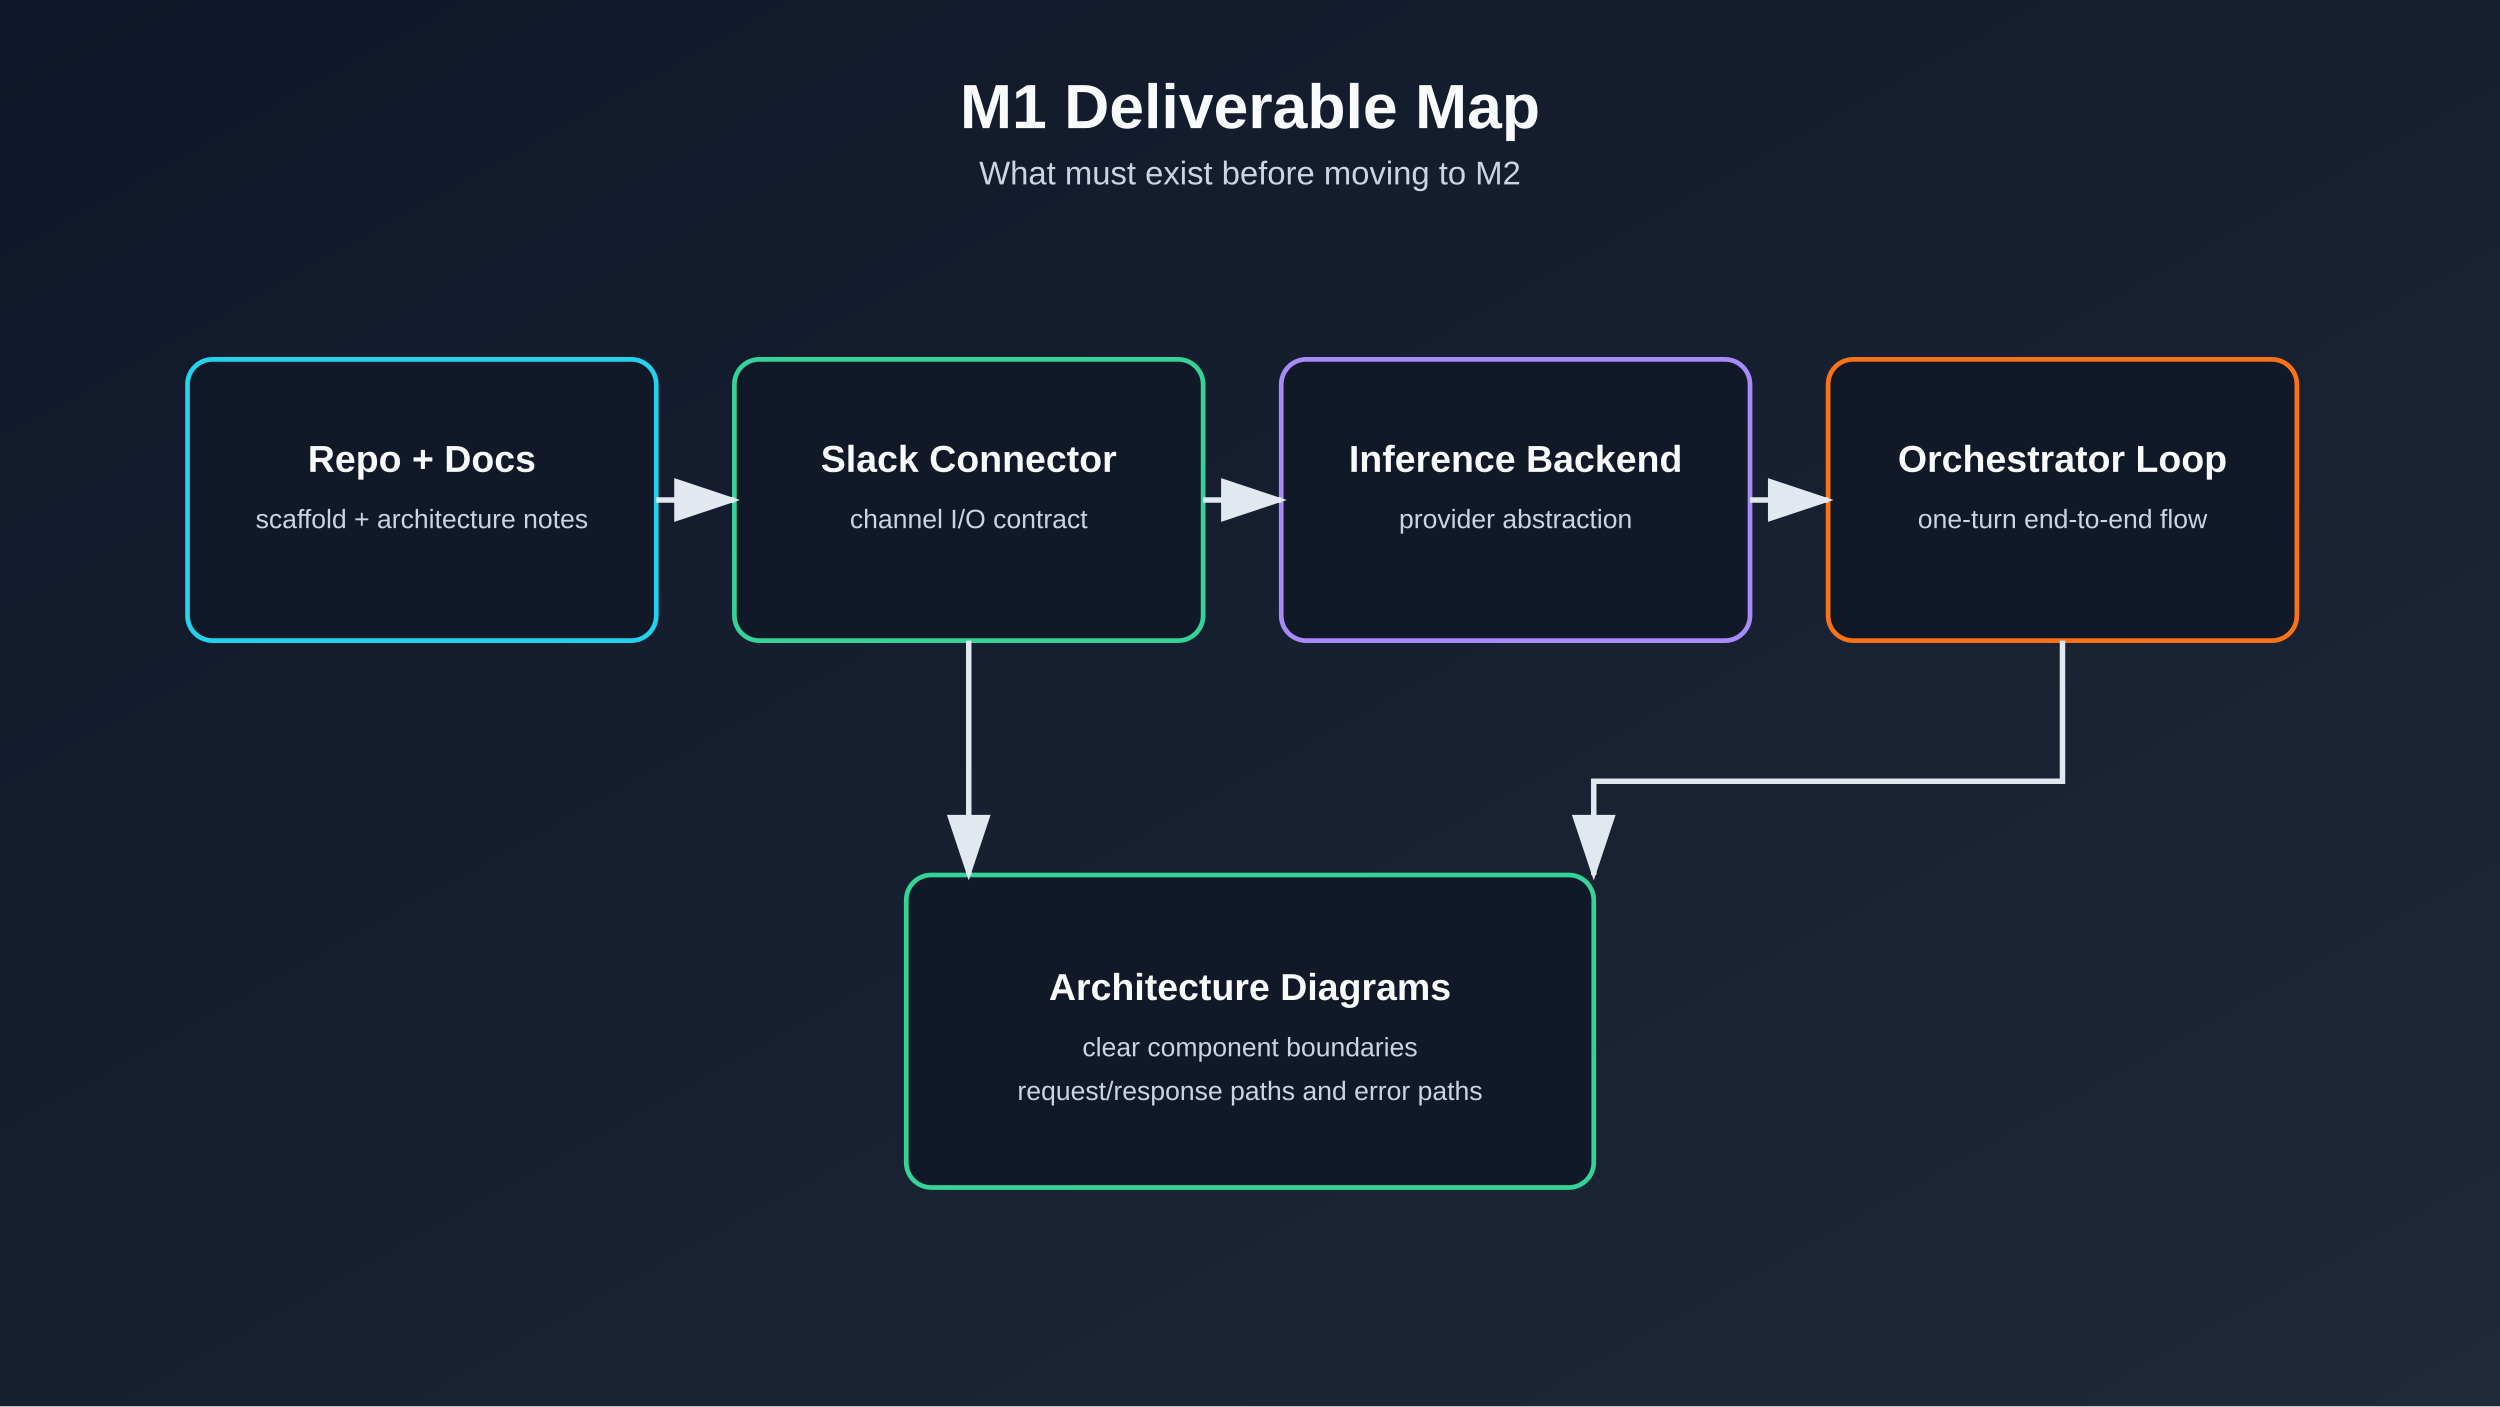
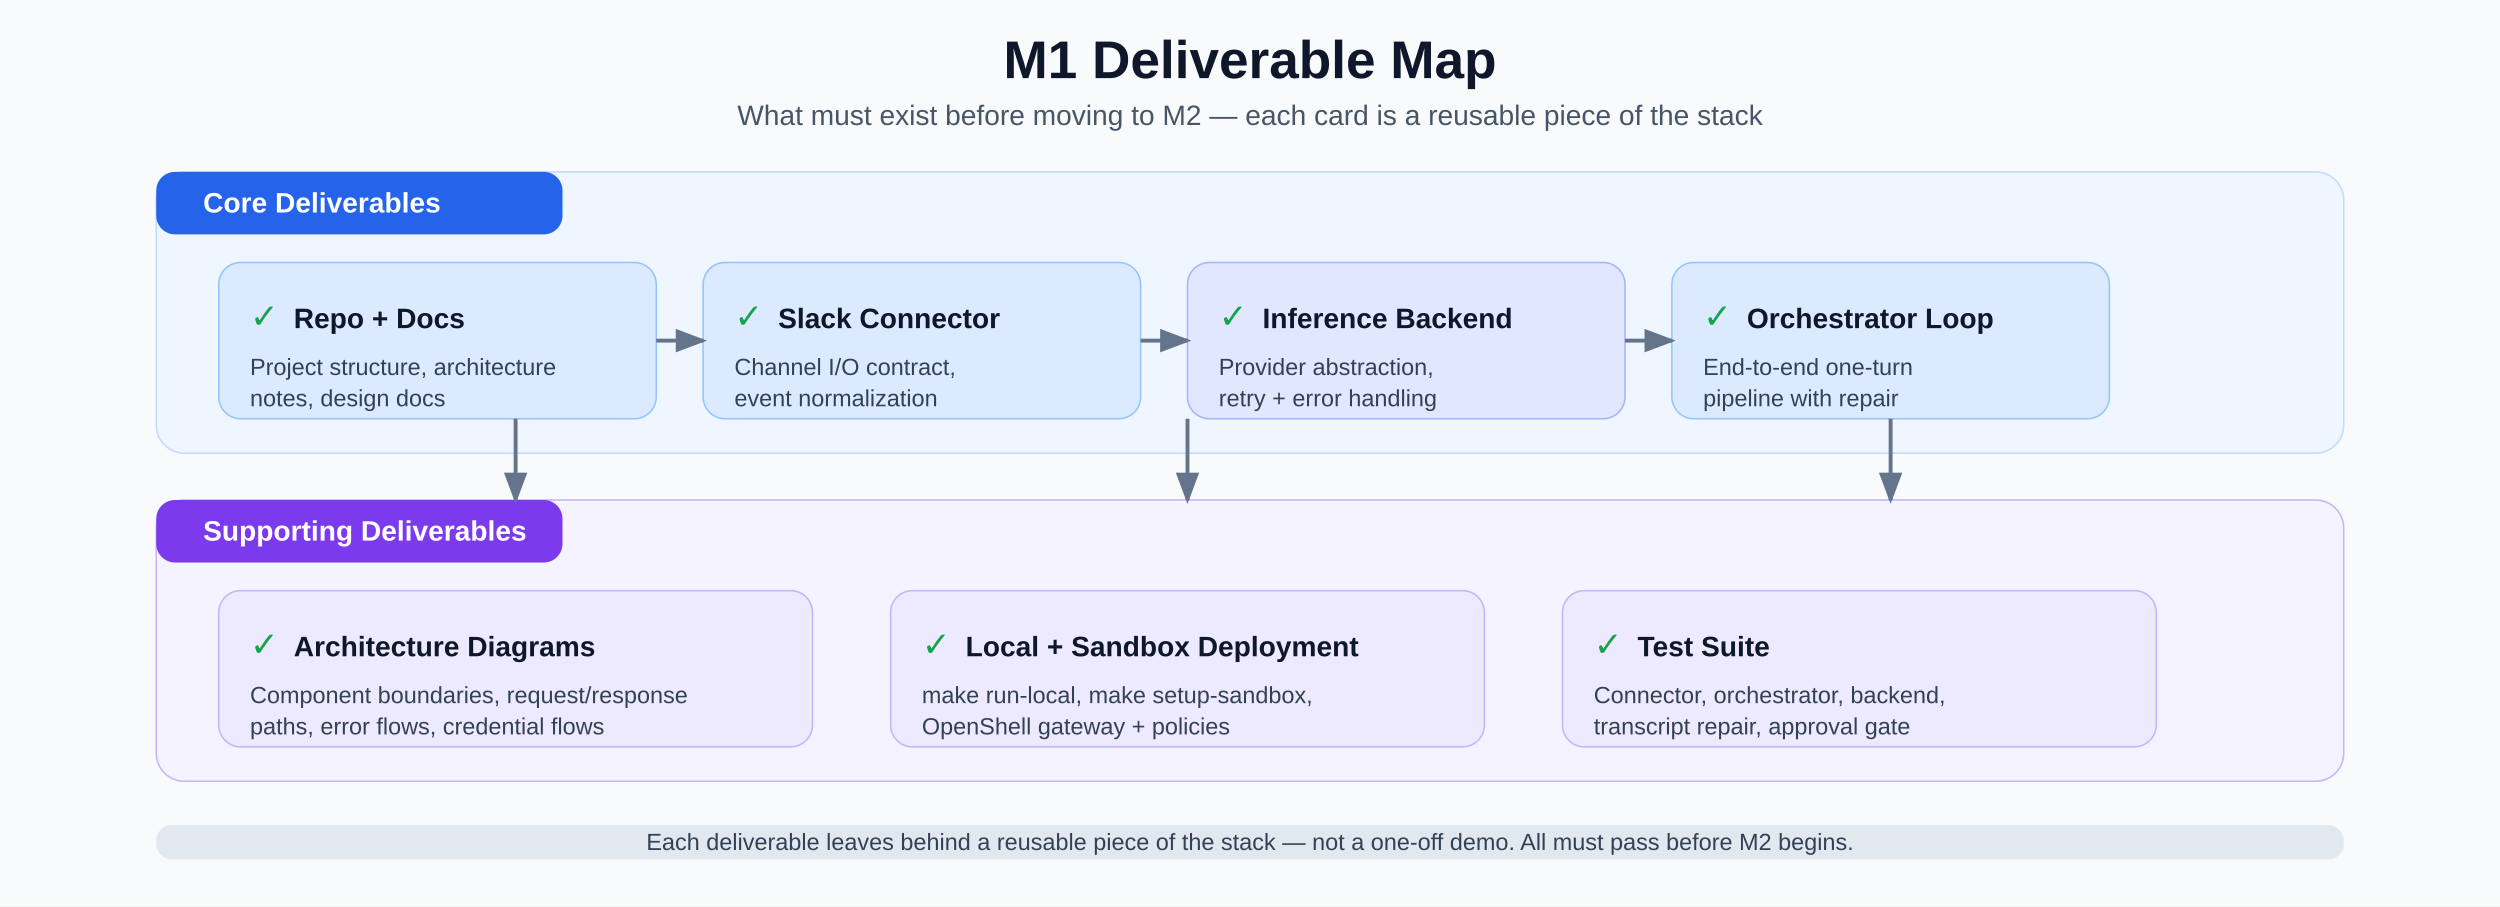
- <svg xmlns="http://www.w3.org/2000/svg" width="1600" height="900" viewBox="0 0 1600 900">
+ <svg xmlns="http://www.w3.org/2000/svg" width="1600" height="580" viewBox="0 0 1600 580">
  <defs>
-     <linearGradient id="bgGrad" x1="0" y1="0" x2="1" y2="1">
-       <stop offset="0%" stop-color="#0f172a" />
-       <stop offset="100%" stop-color="#1f2937" />
-     </linearGradient>
    <style>
-       .title { fill: #f8fafc; font: 700 40px Arial, sans-serif; }
-       .subtitle { fill: #cbd5e1; font: 500 21px Arial, sans-serif; }
-       .card1 { fill: #111827; stroke: #22d3ee; stroke-width: 3; rx: 16; }
-       .card2 { fill: #111827; stroke: #34d399; stroke-width: 3; rx: 16; }
-       .card3 { fill: #111827; stroke: #a78bfa; stroke-width: 3; rx: 16; }
-       .card4 { fill: #111827; stroke: #f97316; stroke-width: 3; rx: 16; }
-       .h { fill: #f8fafc; font: 700 24px Arial, sans-serif; }
-       .t { fill: #cbd5e1; font: 500 17px Arial, sans-serif; }
-       .arrow { stroke: #e2e8f0; stroke-width: 3.5; fill: none; marker-end: url(#head); }
+       .bg { fill: #f8fafc; }
+       .title { fill: #0f172a; font: 700 34px Arial, sans-serif; }
+       .subtitle { fill: #475569; font: 500 18px Arial, sans-serif; }
+       .stageTitle { fill: #ffffff; font: 700 18px Arial, sans-serif; }
+       .cardTitle { fill: #0f172a; font: 700 18px Arial, sans-serif; }
+       .cardText { fill: #334155; font: 500 15px Arial, sans-serif; }
+       .checkmark { fill: #16a34a; font: 700 22px Arial, sans-serif; }
+       .noteText { fill: #334155; font: 500 15px Arial, sans-serif; }
+       .arrow { stroke: #64748b; stroke-width: 2.5; fill: none; marker-end: url(#arrowHead); }
    </style>
-     <marker id="head" markerWidth="12" markerHeight="8" refX="11" refY="4" orient="auto">
-       <polygon points="0 0, 12 4, 0 8" fill="#e2e8f0" />
+     <marker id="arrowHead" markerWidth="8" markerHeight="6" refX="7" refY="3" orient="auto">
+       <polygon points="0 0, 8 3, 0 6" fill="#64748b" />
    </marker>
  </defs>
-   <rect x="0" y="0" width="1600" height="900" fill="url(#bgGrad)" />
-   <text class="title" x="800" y="82" text-anchor="middle">M1 Deliverable Map</text>
-   <text class="subtitle" x="800" y="118" text-anchor="middle">What must exist before moving to M2</text>
-   <rect class="card1" x="120" y="230" width="300" height="180" />
-   <text class="h" x="270" y="302" text-anchor="middle">Repo + Docs</text>
-   <text class="t" x="270" y="338" text-anchor="middle">scaffold + architecture notes</text>
-   <rect class="card2" x="470" y="230" width="300" height="180" />
-   <text class="h" x="620" y="302" text-anchor="middle">Slack Connector</text>
-   <text class="t" x="620" y="338" text-anchor="middle">channel I/O contract</text>
-   <rect class="card3" x="820" y="230" width="300" height="180" />
-   <text class="h" x="970" y="302" text-anchor="middle">Inference Backend</text>
-   <text class="t" x="970" y="338" text-anchor="middle">provider abstraction</text>
-   <rect class="card4" x="1170" y="230" width="300" height="180" />
-   <text class="h" x="1320" y="302" text-anchor="middle">Orchestrator Loop</text>
-   <text class="t" x="1320" y="338" text-anchor="middle">one-turn end-to-end flow</text>
-   <path class="arrow" d="M420 320 L470 320" />
-   <path class="arrow" d="M770 320 L820 320" />
-   <path class="arrow" d="M1120 320 L1170 320" />
-   <rect class="card2" x="580" y="560" width="440" height="200" />
-   <text class="h" x="800" y="640" text-anchor="middle">Architecture Diagrams</text>
-   <text class="t" x="800" y="676" text-anchor="middle">clear component boundaries</text>
-   <text class="t" x="800" y="704" text-anchor="middle">request/response paths and error paths</text>
-   <path class="arrow" d="M1320 410 L1320 500 L1020 500 L1020 560" />
-   <path class="arrow" d="M620 410 L620 560" />
+   <rect class="bg" x="0" y="0" width="1600" height="580" />
+   <text class="title" x="800" y="50" text-anchor="middle">M1 Deliverable Map</text>
+   <text class="subtitle" x="800" y="80" text-anchor="middle">What must exist before moving to M2 — each card is a reusable piece of the stack</text>
+   <rect x="100" y="110" width="1400" height="180" rx="18" fill="#eff6ff" stroke="#bfdbfe" />
+   <rect x="100" y="110" width="260" height="40" rx="12" fill="#2563eb" />
+   <text class="stageTitle" x="130" y="136">Core Deliverables</text>
+   <rect x="140" y="168" width="280" height="100" rx="14" fill="#dbeafe" stroke="#93c5fd" />
+   <text class="checkmark" x="160" y="210">✓</text>
+   <text class="cardTitle" x="188" y="210">Repo + Docs</text>
+   <text class="cardText" x="160" y="240">Project structure, architecture</text>
+   <text class="cardText" x="160" y="260">notes, design docs</text>
+   <rect x="450" y="168" width="280" height="100" rx="14" fill="#dbeafe" stroke="#93c5fd" />
+   <text class="checkmark" x="470" y="210">✓</text>
+   <text class="cardTitle" x="498" y="210">Slack Connector</text>
+   <text class="cardText" x="470" y="240">Channel I/O contract,</text>
+   <text class="cardText" x="470" y="260">event normalization</text>
+   <rect x="760" y="168" width="280" height="100" rx="14" fill="#e0e7ff" stroke="#a5b4fc" />
+   <text class="checkmark" x="780" y="210">✓</text>
+   <text class="cardTitle" x="808" y="210">Inference Backend</text>
+   <text class="cardText" x="780" y="240">Provider abstraction,</text>
+   <text class="cardText" x="780" y="260">retry + error handling</text>
+   <rect x="1070" y="168" width="280" height="100" rx="14" fill="#dbeafe" stroke="#93c5fd" />
+   <text class="checkmark" x="1090" y="210">✓</text>
+   <text class="cardTitle" x="1118" y="210">Orchestrator Loop</text>
+   <text class="cardText" x="1090" y="240">End-to-end one-turn</text>
+   <text class="cardText" x="1090" y="260">pipeline with repair</text>
+   <path class="arrow" d="M420 218 L450 218" />
+   <path class="arrow" d="M730 218 L760 218" />
+   <path class="arrow" d="M1040 218 L1070 218" />
+   <rect x="100" y="320" width="1400" height="180" rx="18" fill="#f5f3ff" stroke="#c4b5fd" />
+   <rect x="100" y="320" width="260" height="40" rx="12" fill="#7c3aed" />
+   <text class="stageTitle" x="130" y="346">Supporting Deliverables</text>
+   <rect x="140" y="378" width="380" height="100" rx="14" fill="#ede9fe" stroke="#c4b5fd" />
+   <text class="checkmark" x="160" y="420">✓</text>
+   <text class="cardTitle" x="188" y="420">Architecture Diagrams</text>
+   <text class="cardText" x="160" y="450">Component boundaries, request/response</text>
+   <text class="cardText" x="160" y="470">paths, error flows, credential flows</text>
+   <rect x="570" y="378" width="380" height="100" rx="14" fill="#ede9fe" stroke="#c4b5fd" />
+   <text class="checkmark" x="590" y="420">✓</text>
+   <text class="cardTitle" x="618" y="420">Local + Sandbox Deployment</text>
+   <text class="cardText" x="590" y="450">make run-local, make setup-sandbox,</text>
+   <text class="cardText" x="590" y="470">OpenShell gateway + policies</text>
+   <rect x="1000" y="378" width="380" height="100" rx="14" fill="#ede9fe" stroke="#c4b5fd" />
+   <text class="checkmark" x="1020" y="420">✓</text>
+   <text class="cardTitle" x="1048" y="420">Test Suite</text>
+   <text class="cardText" x="1020" y="450">Connector, orchestrator, backend,</text>
+   <text class="cardText" x="1020" y="470">transcript repair, approval gate</text>
+   <path class="arrow" d="M330 268 L330 320" />
+   <path class="arrow" d="M760 268 L760 320" />
+   <path class="arrow" d="M1210 268 L1210 320" />
+   <rect x="100" y="528" width="1400" height="22" rx="10" fill="#e2e8f0" />
+   <text class="noteText" x="800" y="544" text-anchor="middle">Each deliverable leaves behind a reusable piece of the stack — not a one-off demo. All must pass before M2 begins.</text>
</svg>
